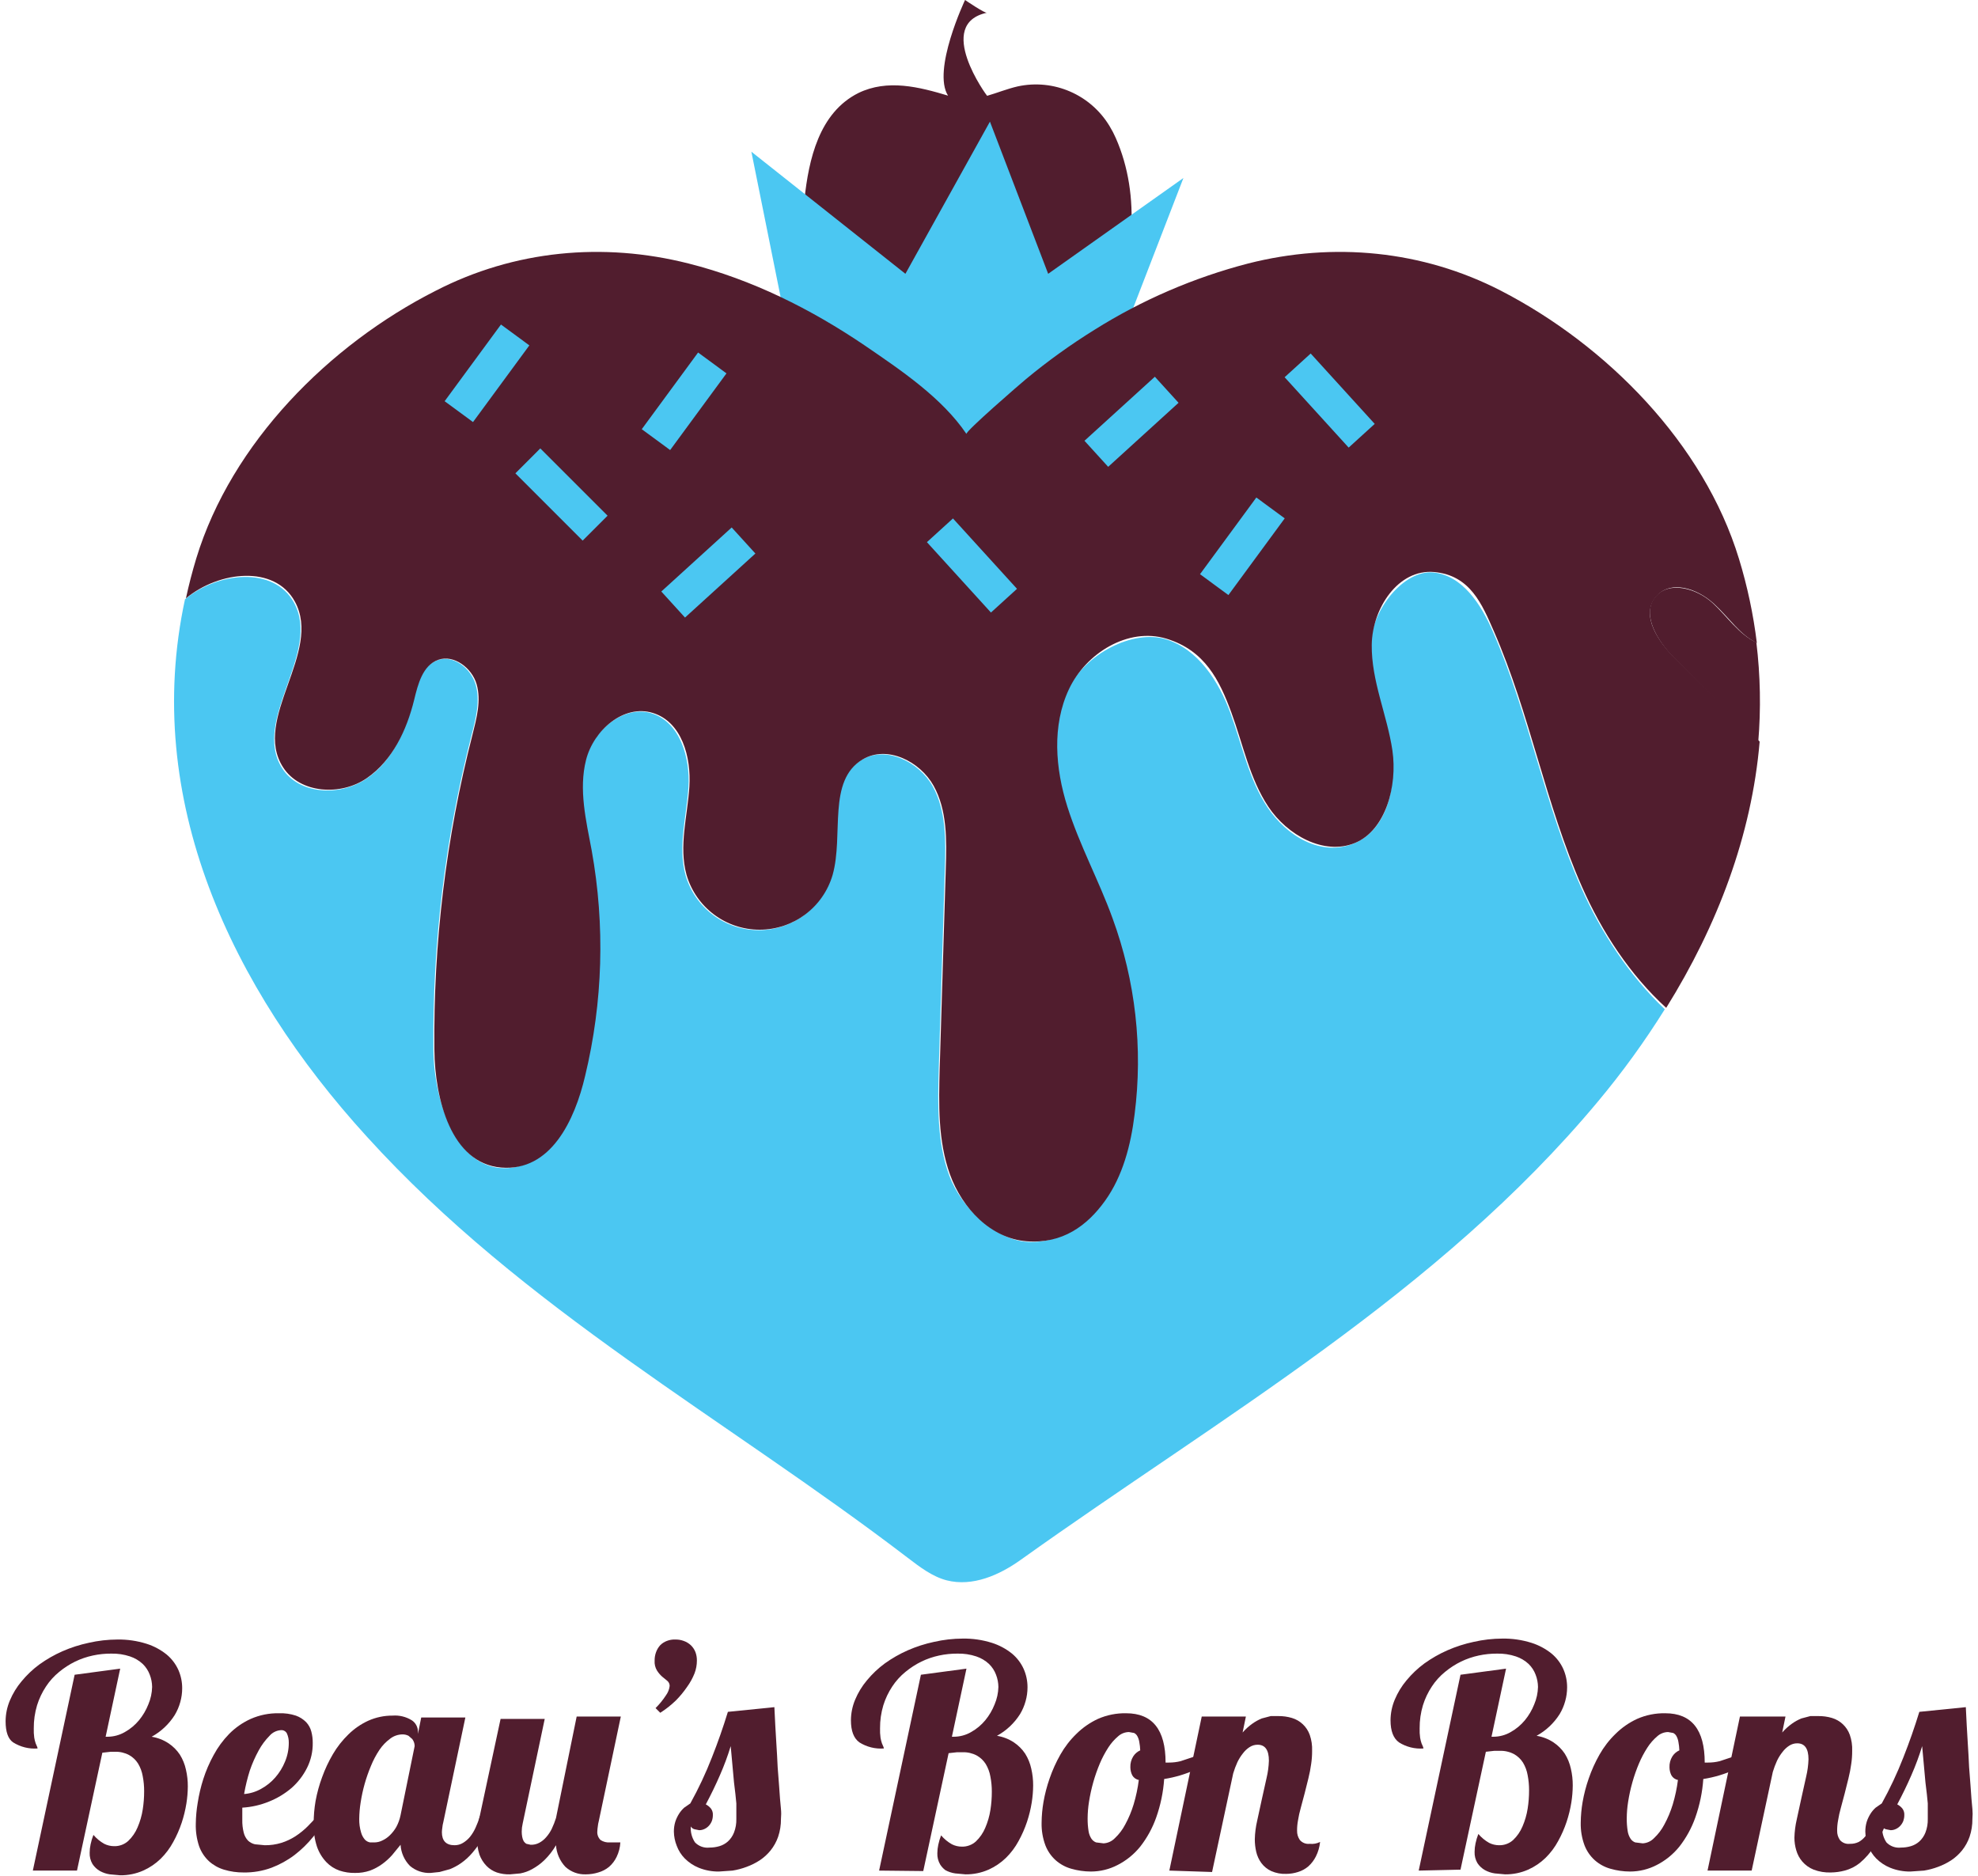
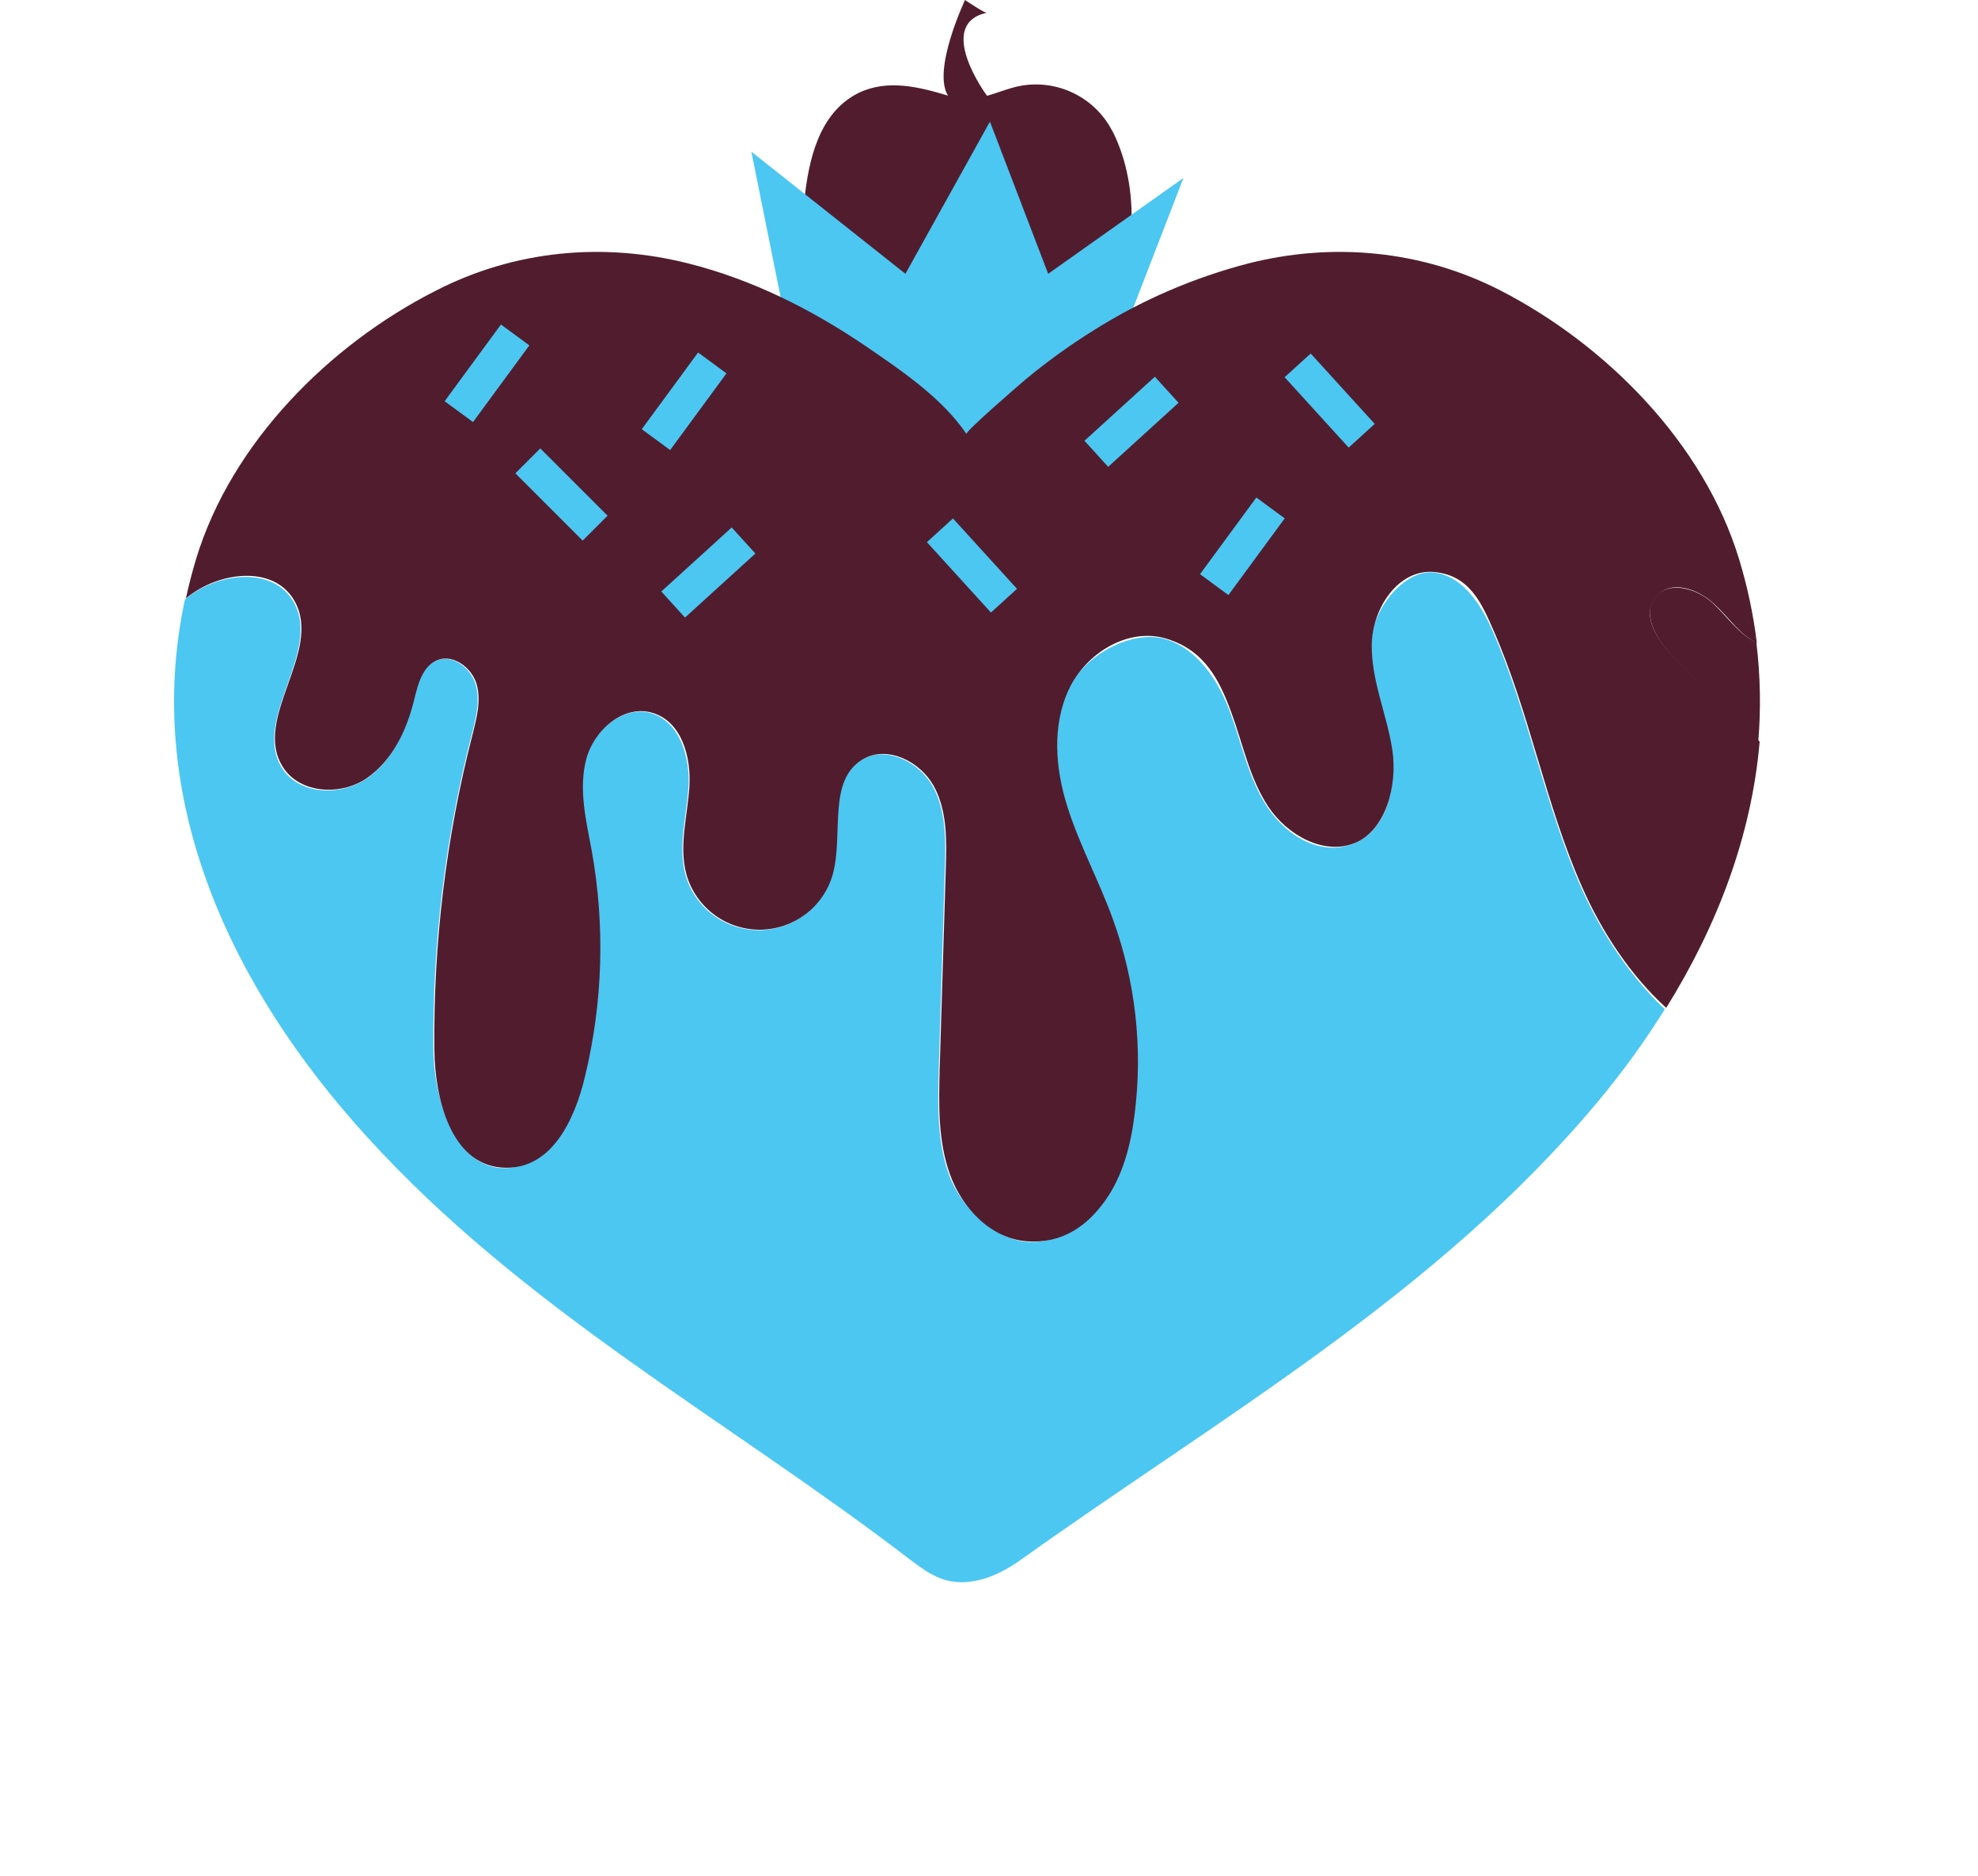
<svg xmlns="http://www.w3.org/2000/svg" id="Layer_1" data-name="Layer 1" width="5.8in" height="5.5in" viewBox="0 0 418.8 399.4">
-   <path d="M5.8,398.3l8.9-41.7,9.7-1.3-3.1,14.5h.4a7.4,7.4,0,0,0,3.7-1,10.7,10.7,0,0,0,3-2.5,12.6,12.6,0,0,0,2-3.4,10.1,10.1,0,0,0,.8-3.7,7.4,7.4,0,0,0-.5-2.6,6.2,6.2,0,0,0-1.5-2.3,7.4,7.4,0,0,0-2.7-1.6,11.8,11.8,0,0,0-4-.6,18.1,18.1,0,0,0-3.9.4,16.8,16.8,0,0,0-3.8,1.3,17.3,17.3,0,0,0-3.4,2.2,13.7,13.7,0,0,0-2.8,3.1,15.6,15.6,0,0,0-1.9,4,16.6,16.6,0,0,0-.7,4.9,11.6,11.6,0,0,0,.1,2,7.4,7.4,0,0,0,.3,1.2l.3.7a.9.9,0,0,1,.1.4,8.6,8.6,0,0,1-5.2-1.3Q0,369.9,0,366.5a11.5,11.5,0,0,1,.9-4.4A15.9,15.9,0,0,1,3.4,358a21.2,21.2,0,0,1,3.8-3.6,27.2,27.2,0,0,1,4.9-2.8,29,29,0,0,1,5.6-1.8,28,28,0,0,1,6.1-.7,19.7,19.7,0,0,1,6.2.9,13.2,13.2,0,0,1,4.3,2.3,9.2,9.2,0,0,1,2.5,3.3,9.6,9.6,0,0,1,.8,3.9,10.8,10.8,0,0,1-.4,2.9,11,11,0,0,1-1.2,2.8,13.5,13.5,0,0,1-4.9,4.6,9.2,9.2,0,0,1,3.6,1.4,8.7,8.7,0,0,1,2.4,2.4,10,10,0,0,1,1.3,3.2,15.3,15.3,0,0,1,.4,3.6,24.3,24.3,0,0,1-.3,3.6,26.3,26.3,0,0,1-1,4.1,24.3,24.3,0,0,1-1.8,4.1,14.9,14.9,0,0,1-2.7,3.6,12.8,12.8,0,0,1-3.7,2.5,11.8,11.8,0,0,1-4.9,1l-2.2-.2a6.2,6.2,0,0,1-2.1-.7,4.6,4.6,0,0,1-1.6-1.5,4.4,4.4,0,0,1-.6-2.4,8.7,8.7,0,0,1,.2-1.8,12.2,12.2,0,0,1,.6-2,8.5,8.5,0,0,0,2.3,1.9,4.7,4.7,0,0,0,2.1.5,4.3,4.3,0,0,0,3-1.1,8.5,8.5,0,0,0,2-2.9,15.6,15.6,0,0,0,1.1-3.8,24.8,24.8,0,0,0,.3-3.9,16.4,16.4,0,0,0-.3-3.2,7.8,7.8,0,0,0-1-2.7,5.3,5.3,0,0,0-1.9-1.8,6,6,0,0,0-3-.7H22.4l-1.8.2-5.4,25.1Z" fill="#511d2e" />
-   <path d="M68.7,386.6a37.5,37.5,0,0,1-3.2,4.5,23.7,23.7,0,0,1-4,3.9,19.8,19.8,0,0,1-4.9,2.7,16.4,16.4,0,0,1-5.9,1,14.1,14.1,0,0,1-4.2-.6,8.4,8.4,0,0,1-3.2-1.8,8.1,8.1,0,0,1-2.1-3.2,13.9,13.9,0,0,1-.7-4.8,28.7,28.7,0,0,1,.4-4.4,33.4,33.4,0,0,1,1.2-5.1,28.7,28.7,0,0,1,2.2-5.1,20,20,0,0,1,3.3-4.5,15.4,15.4,0,0,1,4.6-3.2,14.2,14.2,0,0,1,6-1.2,10.3,10.3,0,0,1,3.6.5,5.8,5.8,0,0,1,2.2,1.4,4.6,4.6,0,0,1,1.1,2,9.1,9.1,0,0,1,.3,2.4,11.5,11.5,0,0,1-1.2,5.3,14.1,14.1,0,0,1-3.3,4.3,17.3,17.3,0,0,1-4.8,2.9,17.8,17.8,0,0,1-5.7,1.3v1.4q0,.7,0,1.2a10.2,10.2,0,0,0,.3,2.7,3.9,3.9,0,0,0,.9,1.7,3.2,3.2,0,0,0,1.5.8l2.1.2a11.5,11.5,0,0,0,3.5-.5,12.4,12.4,0,0,0,3-1.4,16.7,16.7,0,0,0,2.6-2.1l2.5-2.6Zm-17.9-4.6a8.8,8.8,0,0,0,3.6-1.1,10.9,10.9,0,0,0,3-2.4,12,12,0,0,0,2.1-3.4,10.3,10.3,0,0,0,.8-4,4.6,4.6,0,0,0-.4-2,1.3,1.3,0,0,0-1.3-.7,3.5,3.5,0,0,0-2.4,1.2,13.8,13.8,0,0,0-2.3,3.1,26.8,26.8,0,0,0-1.9,4.3A38.5,38.5,0,0,0,50.8,381.9Z" fill="#511d2e" />
-   <path d="M103.7,386.6a29.6,29.6,0,0,1-2,4.6,19.6,19.6,0,0,1-2.3,3.3,12.7,12.7,0,0,1-2.4,2.2,11.8,11.8,0,0,1-2.4,1.3l-2.2.6-1.9.2a6.3,6.3,0,0,1-4.4-1.5,7,7,0,0,1-2-4.5l-1.8,2.2a13.1,13.1,0,0,1-2.1,1.9,10.9,10.9,0,0,1-2.6,1.4,9.4,9.4,0,0,1-3.2.5,9.9,9.9,0,0,1-3.3-.5,7.1,7.1,0,0,1-2.8-1.8,9.1,9.1,0,0,1-2-3.3,14.5,14.5,0,0,1-.7-4.9,28,28,0,0,1,.4-4.8,30.4,30.4,0,0,1,1.4-5.1,29.1,29.1,0,0,1,2.3-4.9,19.7,19.7,0,0,1,3.3-4.2,14.9,14.9,0,0,1,4.2-2.9,12.5,12.5,0,0,1,5.2-1.1,6.8,6.8,0,0,1,4.1,1,2.9,2.9,0,0,1,1.3,2.4v.5l.7-3.5h9.4l-4.7,22.3a6.6,6.6,0,0,0-.2,1.1,8.6,8.6,0,0,0-.1,1q0,2.8,2.7,2.8a3.4,3.4,0,0,0,1.8-.5,5.8,5.8,0,0,0,1.5-1.3,9,9,0,0,0,1.2-2,17.2,17.2,0,0,0,.9-2.4ZM87.1,371.8a2.6,2.6,0,0,0-.1-.7,2.6,2.6,0,0,0-.4-.8l-.8-.7a2.8,2.8,0,0,0-1.3-.3,4.4,4.4,0,0,0-2.6.9,9.7,9.7,0,0,0-2.3,2.4,19,19,0,0,0-1.8,3.4,32.8,32.8,0,0,0-2.2,7.8,23.8,23.8,0,0,0-.3,3.5,9.4,9.4,0,0,0,.4,2.9,3.9,3.9,0,0,0,.8,1.5,2,2,0,0,0,1.1.6h1a3.8,3.8,0,0,0,1.6-.4,5.6,5.6,0,0,0,1.6-1.1,8,8,0,0,0,1.4-1.8,9,9,0,0,0,.9-2.5Z" fill="#511d2e" />
-   <path d="M121.6,365.5H131l-4.7,22.3a6.6,6.6,0,0,0-.2,1.1,8.6,8.6,0,0,0-.1,1,2.3,2.3,0,0,0,.7,1.9,3.2,3.2,0,0,0,2,.5h2.2a8,8,0,0,1-.8,3.1,6.6,6.6,0,0,1-1.6,2.1,6.3,6.3,0,0,1-2.3,1.2,8.9,8.9,0,0,1-2.6.4,6.1,6.1,0,0,1-4.4-1.6,7.4,7.4,0,0,1-2-4.6,15.1,15.1,0,0,1-2.5,3.2,12.1,12.1,0,0,1-2.6,1.9,8.3,8.3,0,0,1-2.5.9l-2.2.2a8.3,8.3,0,0,1-2.8-.4,5.7,5.7,0,0,1-2.2-1.4,6.8,6.8,0,0,1-1.5-2.4,10.3,10.3,0,0,1-.5-3.6,16.8,16.8,0,0,1,.1-2q.1-1.1.4-2.3l4.5-21h9.4l-4.7,22.3a7.4,7.4,0,0,0-.2,1.7,5.9,5.9,0,0,0,.1,1.1,3,3,0,0,0,.3.9,1.8,1.8,0,0,0,.6.6l.9.2a3.6,3.6,0,0,0,1.8-.4,5.1,5.1,0,0,0,1.5-1.2,8,8,0,0,0,1.2-1.8,18.5,18.5,0,0,0,.9-2.3Z" fill="#511d2e" />
-   <path d="M138.2,353.6a5,5,0,0,1,.3-1.8,4.5,4.5,0,0,1,.9-1.5,4,4,0,0,1,1.4-.9,4.5,4.5,0,0,1,1.8-.3,4.9,4.9,0,0,1,1.8.3,4.4,4.4,0,0,1,1.5.9,4.1,4.1,0,0,1,1,1.5,5,5,0,0,1,.3,1.8,7.6,7.6,0,0,1-.5,2.7,13.1,13.1,0,0,1-1.6,2.9,20.3,20.3,0,0,1-2.4,2.9,21,21,0,0,1-3.3,2.6l-1-1a16.5,16.5,0,0,0,2.2-2.7,4.2,4.2,0,0,0,.8-2,1.4,1.4,0,0,0-.5-1.1l-1.1-.9a6.1,6.1,0,0,1-1.1-1.3A3.6,3.6,0,0,1,138.2,353.6Z" fill="#511d2e" />
-   <path d="M163.7,363.5q.2,4.3.4,7.4t.3,5.4l.3,3.9.2,2.8q.1,1.2.2,2.2t0,2.1a11.5,11.5,0,0,1-.6,3.8,9.8,9.8,0,0,1-1.6,2.9,10.3,10.3,0,0,1-2.3,2.1,13.7,13.7,0,0,1-2.8,1.4,15.4,15.4,0,0,1-3,.8l-2.9.2a11.1,11.1,0,0,1-4.3-.8,9,9,0,0,1-3-2,7.6,7.6,0,0,1-1.7-2.7,8.5,8.5,0,0,1-.6-3,7.1,7.1,0,0,1,.3-2.1,7.5,7.5,0,0,1,.8-1.7,6.2,6.2,0,0,1,1.1-1.3l1.3-.9a79.8,79.8,0,0,0,4.6-9.8q1.9-4.8,3.4-9.7Zm-17.8,25.4a5.4,5.4,0,0,0,.9,3.4,3.7,3.7,0,0,0,3.1,1.1,7.4,7.4,0,0,0,2.1-.3,4.7,4.7,0,0,0,1.8-1,5.1,5.1,0,0,0,1.3-1.9,7.5,7.5,0,0,0,.5-2.9q0-.8,0-1.6v-1.7q-.1-.9-.2-2l-.3-2.5-.3-3.3-.4-4.4a55.5,55.5,0,0,1-2.3,6.2q-1.3,3-3,6.2a3.5,3.5,0,0,1,1.1.9,2.1,2.1,0,0,1,.4,1.4,3.7,3.7,0,0,1-.2,1.2,3.2,3.2,0,0,1-.6,1,2.9,2.9,0,0,1-.9.7,2.6,2.6,0,0,1-1.2.3l-1-.2A1.3,1.3,0,0,1,145.9,388.9Z" fill="#511d2e" />
-   <path d="M186,398.3l8.9-41.7,9.7-1.3-3.1,14.5h.4a7.4,7.4,0,0,0,3.7-1,10.7,10.7,0,0,0,3-2.5,12.6,12.6,0,0,0,2-3.4,10.1,10.1,0,0,0,.8-3.7,7.4,7.4,0,0,0-.5-2.6,6.2,6.2,0,0,0-1.5-2.3,7.4,7.4,0,0,0-2.7-1.6,11.8,11.8,0,0,0-4-.6,18.1,18.1,0,0,0-3.9.4,16.8,16.8,0,0,0-3.8,1.3,17.3,17.3,0,0,0-3.4,2.2,13.7,13.7,0,0,0-2.8,3.1,15.6,15.6,0,0,0-1.9,4,16.6,16.6,0,0,0-.7,4.9,11.6,11.6,0,0,0,.1,2,7.4,7.4,0,0,0,.3,1.2l.3.7a.9.9,0,0,1,.1.4,8.6,8.6,0,0,1-5.2-1.3q-1.8-1.3-1.8-4.7a11.5,11.5,0,0,1,.9-4.4,15.9,15.9,0,0,1,2.5-4.1,21.2,21.2,0,0,1,3.8-3.6,27.2,27.2,0,0,1,4.9-2.8,29,29,0,0,1,5.6-1.8,28,28,0,0,1,6.1-.7,19.7,19.7,0,0,1,6.2.9,13.2,13.2,0,0,1,4.3,2.3,9.2,9.2,0,0,1,2.5,3.3,9.6,9.6,0,0,1,.8,3.9,10.8,10.8,0,0,1-.4,2.9,11,11,0,0,1-1.2,2.8,13.5,13.5,0,0,1-4.9,4.6,9.2,9.2,0,0,1,3.6,1.4,8.7,8.7,0,0,1,2.4,2.4,10,10,0,0,1,1.3,3.2,15.3,15.3,0,0,1,.4,3.6,24.3,24.3,0,0,1-.3,3.6,26.3,26.3,0,0,1-1,4.1,24.3,24.3,0,0,1-1.8,4.1,14.9,14.9,0,0,1-2.7,3.6,12.8,12.8,0,0,1-3.7,2.5,11.8,11.8,0,0,1-4.9,1l-2.2-.2a6.2,6.2,0,0,1-2.1-.7A4.6,4.6,0,0,1,199,397a4.4,4.4,0,0,1-.6-2.4,8.7,8.7,0,0,1,.2-1.8,12.2,12.2,0,0,1,.6-2,8.5,8.5,0,0,0,2.3,1.9,4.7,4.7,0,0,0,2.1.5,4.3,4.3,0,0,0,3-1.1,8.5,8.5,0,0,0,2-2.9,15.6,15.6,0,0,0,1.1-3.8,24.8,24.8,0,0,0,.3-3.9,16.4,16.4,0,0,0-.3-3.2,7.8,7.8,0,0,0-1-2.7,5.3,5.3,0,0,0-1.9-1.8,6,6,0,0,0-3-.7h-1.2l-1.8.2-5.4,25.1Z" fill="#511d2e" />
-   <path d="M258.4,373.4a16.1,16.1,0,0,1-5,3.4,26,26,0,0,1-6.7,2A30.9,30.9,0,0,1,245,387a21.9,21.9,0,0,1-3.4,6.2,14.9,14.9,0,0,1-4.8,3.9,12.3,12.3,0,0,1-5.7,1.4,15.1,15.1,0,0,1-4.2-.6,8.5,8.5,0,0,1-3.3-1.8,8.3,8.3,0,0,1-2.2-3.2,13,13,0,0,1-.8-4.8,27.4,27.4,0,0,1,.4-4.4,31.5,31.5,0,0,1,1.3-5,30.2,30.2,0,0,1,2.3-5.1,19.5,19.5,0,0,1,3.4-4.4,16.2,16.2,0,0,1,4.6-3.2,14.2,14.2,0,0,1,6-1.2q8.4,0,8.4,10.5h.7a10.1,10.1,0,0,0,2.5-.3l2.7-.9,2.6-1.3,2.3-1.5ZM241.3,379a2,2,0,0,1-1.4-1,3.9,3.9,0,0,1-.4-1.7,4.1,4.1,0,0,1,.6-2.3,3.4,3.4,0,0,1,1.5-1.3,11.7,11.7,0,0,0-.2-1.8,3.8,3.8,0,0,0-.4-1.2,1.6,1.6,0,0,0-.7-.7l-1.1-.2a3.5,3.5,0,0,0-2.3.9,10.8,10.8,0,0,0-2.1,2.4,22.2,22.2,0,0,0-1.8,3.4,34.1,34.1,0,0,0-1.4,4,36,36,0,0,0-.9,4.1,23.2,23.2,0,0,0-.3,3.6,16.2,16.2,0,0,0,.2,2.7,4.1,4.1,0,0,0,.6,1.6,2.1,2.1,0,0,0,1,.8l1.6.2a3.6,3.6,0,0,0,2.4-1.1,10.9,10.9,0,0,0,2.2-2.9,22.7,22.7,0,0,0,1.8-4.3A32.1,32.1,0,0,0,241.3,379Z" fill="#511d2e" />
-   <path d="M247.8,398.3l6.9-32.8h9.4l-.7,3.4a12.1,12.1,0,0,1,2.1-1.9,9.8,9.8,0,0,1,2-1.1l1.9-.5h1.6a9.8,9.8,0,0,1,2.9.4,5.8,5.8,0,0,1,3.8,3.6,9.3,9.3,0,0,1,.5,3.4,18.3,18.3,0,0,1-.2,2.8q-.2,1.5-.6,3.1l-.8,3.2-.8,3q-.4,1.4-.6,2.7a11.4,11.4,0,0,0-.2,2.2,3.3,3.3,0,0,0,.6,2,2.4,2.4,0,0,0,2.1.8,3.9,3.9,0,0,0,2.2-.4,8.8,8.8,0,0,1-.9,3.1,7.2,7.2,0,0,1-1.6,2.1,6.1,6.1,0,0,1-2.2,1.2,8.3,8.3,0,0,1-2.5.4,7.2,7.2,0,0,1-3.2-.6,5.5,5.5,0,0,1-2.1-1.7,6.5,6.5,0,0,1-1.1-2.4,11.6,11.6,0,0,1-.3-2.7,19.4,19.4,0,0,1,.5-3.9l1-4.6,1-4.5a18.4,18.4,0,0,0,.5-3.7q0-3.4-2.4-3.4a3.1,3.1,0,0,0-1.7.5,5.5,5.5,0,0,0-1.4,1.3,9.7,9.7,0,0,0-1.2,1.9,18.5,18.5,0,0,0-.9,2.4l-4.5,21Z" fill="#511d2e" />
-   <path d="M300.9,398.3l8.9-41.7,9.7-1.3-3.1,14.5h.4a7.4,7.4,0,0,0,3.7-1,10.7,10.7,0,0,0,3-2.5,12.6,12.6,0,0,0,2-3.4,10.1,10.1,0,0,0,.8-3.7,7.4,7.4,0,0,0-.5-2.6,6.2,6.2,0,0,0-1.5-2.3,7.4,7.4,0,0,0-2.7-1.6,11.8,11.8,0,0,0-4-.6,18.1,18.1,0,0,0-3.9.4,16.9,16.9,0,0,0-3.8,1.3,17.3,17.3,0,0,0-3.4,2.2,13.7,13.7,0,0,0-2.8,3.1,15.6,15.6,0,0,0-1.9,4,16.6,16.6,0,0,0-.7,4.9,11.6,11.6,0,0,0,.1,2,7.4,7.4,0,0,0,.3,1.2l.3.7a.9.9,0,0,1,.1.4,8.6,8.6,0,0,1-5.2-1.3q-1.8-1.3-1.8-4.7a11.5,11.5,0,0,1,.9-4.4,15.9,15.9,0,0,1,2.5-4.1,21.2,21.2,0,0,1,3.8-3.6,27.2,27.2,0,0,1,4.9-2.8,29,29,0,0,1,5.6-1.8,28,28,0,0,1,6.1-.7,19.7,19.7,0,0,1,6.2.9,13.2,13.2,0,0,1,4.3,2.3,9.2,9.2,0,0,1,2.5,3.3,9.6,9.6,0,0,1,.8,3.9,10.8,10.8,0,0,1-.4,2.9,11,11,0,0,1-1.2,2.8,13.5,13.5,0,0,1-4.9,4.6,9.2,9.2,0,0,1,3.6,1.4,8.7,8.7,0,0,1,2.4,2.4,10,10,0,0,1,1.3,3.2,15.3,15.3,0,0,1,.4,3.6,24.3,24.3,0,0,1-.3,3.6,26.4,26.4,0,0,1-1,4.1,24.2,24.2,0,0,1-1.8,4.1,14.9,14.9,0,0,1-2.7,3.6,12.8,12.8,0,0,1-3.7,2.5,11.8,11.8,0,0,1-4.9,1l-2.2-.2a6.2,6.2,0,0,1-2.1-.7,4.6,4.6,0,0,1-1.6-1.5,4.4,4.4,0,0,1-.6-2.4,8.7,8.7,0,0,1,.2-1.8,12.3,12.3,0,0,1,.6-2,8.5,8.5,0,0,0,2.3,1.9,4.7,4.7,0,0,0,2.1.5,4.3,4.3,0,0,0,3-1.1,8.5,8.5,0,0,0,2-2.9,15.6,15.6,0,0,0,1.1-3.8,24.7,24.7,0,0,0,.3-3.9,16.5,16.5,0,0,0-.3-3.2,7.8,7.8,0,0,0-1-2.7,5.3,5.3,0,0,0-1.9-1.8,6,6,0,0,0-3-.7h-1.2l-1.8.2-5.4,25.1Z" fill="#511d2e" />
-   <path d="M373.2,373.4a16.1,16.1,0,0,1-5,3.4,26,26,0,0,1-6.7,2,30.9,30.9,0,0,1-1.7,8.2,21.9,21.9,0,0,1-3.4,6.2,14.9,14.9,0,0,1-4.8,3.9,12.3,12.3,0,0,1-5.7,1.4,15.1,15.1,0,0,1-4.2-.6,8.5,8.5,0,0,1-3.3-1.8,8.3,8.3,0,0,1-2.2-3.2,13,13,0,0,1-.8-4.8,27.4,27.4,0,0,1,.4-4.4,31.5,31.5,0,0,1,1.3-5,30.1,30.1,0,0,1,2.3-5.1,19.5,19.5,0,0,1,3.4-4.4,16.2,16.2,0,0,1,4.6-3.2,14.2,14.2,0,0,1,6-1.2q8.4,0,8.4,10.5h.7a10.1,10.1,0,0,0,2.5-.3l2.7-.9,2.6-1.3,2.3-1.5ZM356.1,379a2,2,0,0,1-1.4-1,3.9,3.9,0,0,1-.4-1.7,4.1,4.1,0,0,1,.6-2.3,3.4,3.4,0,0,1,1.5-1.3,11.6,11.6,0,0,0-.2-1.8,3.8,3.8,0,0,0-.4-1.2,1.6,1.6,0,0,0-.7-.7l-1.1-.2a3.5,3.5,0,0,0-2.3.9,10.8,10.8,0,0,0-2.1,2.4,22.1,22.1,0,0,0-1.8,3.4,34,34,0,0,0-1.4,4,35.8,35.8,0,0,0-.9,4.1,23.2,23.2,0,0,0-.3,3.6,16.2,16.2,0,0,0,.2,2.7,4.1,4.1,0,0,0,.6,1.6,2,2,0,0,0,1,.8l1.6.2a3.6,3.6,0,0,0,2.4-1.1,10.9,10.9,0,0,0,2.2-2.9,22.8,22.8,0,0,0,1.8-4.3A32.1,32.1,0,0,0,356.1,379Z" fill="#511d2e" />
-   <path d="M401,386.6a28.6,28.6,0,0,1-3,6.4,15.3,15.3,0,0,1-3.2,3.7,8.6,8.6,0,0,1-3.2,1.6,12,12,0,0,1-2.9.4,9.4,9.4,0,0,1-3.7-.6,6.3,6.3,0,0,1-2.4-1.7,6.4,6.4,0,0,1-1.3-2.4,9.4,9.4,0,0,1-.4-2.7,19.4,19.4,0,0,1,.5-3.9l1-4.6,1-4.5a18.4,18.4,0,0,0,.5-3.7q0-3.4-2.4-3.4a3.1,3.1,0,0,0-1.7.5,5.5,5.5,0,0,0-1.4,1.3,9.7,9.7,0,0,0-1.2,1.9,18.5,18.5,0,0,0-.9,2.4l-4.5,21h-9.4l6.9-32.8H379l-.7,3.4a12.1,12.1,0,0,1,2.1-1.9,9.8,9.8,0,0,1,2-1.1l1.9-.5H386a9.8,9.8,0,0,1,2.9.4,5.8,5.8,0,0,1,3.8,3.6,9.3,9.3,0,0,1,.5,3.4,18.3,18.3,0,0,1-.2,2.8q-.2,1.5-.6,3.1l-.8,3.2-.8,3q-.4,1.4-.6,2.7a11.4,11.4,0,0,0-.2,2.2,3.3,3.3,0,0,0,.6,2,2.4,2.4,0,0,0,2.1.8,4,4,0,0,0,1.9-.4,4.7,4.7,0,0,0,1.4-1.2,9.2,9.2,0,0,0,1.2-1.8l1-2.4Z" fill="#511d2e" />
-   <path d="M417.4,363.5q.2,4.3.4,7.4t.3,5.4l.3,3.9.2,2.8q.1,1.2.2,2.2t0,2.1a11.5,11.5,0,0,1-.6,3.8,9.8,9.8,0,0,1-1.6,2.9,10.3,10.3,0,0,1-2.3,2.1,13.7,13.7,0,0,1-2.8,1.4,15.4,15.4,0,0,1-3,.8l-2.9.2a11.1,11.1,0,0,1-4.3-.8,9,9,0,0,1-3-2,7.6,7.6,0,0,1-1.7-2.7,8.5,8.5,0,0,1-.6-3,7.1,7.1,0,0,1,.3-2.1,7.5,7.5,0,0,1,.8-1.7,6.1,6.1,0,0,1,1.1-1.3l1.3-.9a79.7,79.7,0,0,0,4.6-9.8q1.9-4.8,3.4-9.7Zm-17.8,25.4a5.4,5.4,0,0,0,.9,3.4,3.7,3.7,0,0,0,3.1,1.1,7.4,7.4,0,0,0,2.1-.3,4.7,4.7,0,0,0,1.8-1,5.1,5.1,0,0,0,1.3-1.9,7.5,7.5,0,0,0,.5-2.9q0-.8,0-1.6v-1.7q-.1-.9-.2-2l-.3-2.5-.3-3.3-.4-4.4a55.6,55.6,0,0,1-2.3,6.2q-1.3,3-3,6.2a3.5,3.5,0,0,1,1.1.9,2.1,2.1,0,0,1,.4,1.4,3.7,3.7,0,0,1-.2,1.2,3.2,3.2,0,0,1-.6,1,2.9,2.9,0,0,1-.9.7,2.6,2.6,0,0,1-1.2.3l-1-.2A1.3,1.3,0,0,1,399.6,388.9Z" fill="#511d2e" />
  <path d="M236.4,29.4a20.6,20.6,0,0,0-1.3-2.5,18.3,18.3,0,0,0-19.6-8.5c-2.2.5-4.4,1.4-6.5,2,0,.1-11.3-15.3,0-17.7-.3.3-4.7-2.7-4.7-2.7s-7.1,15-3.6,20.4h.1c-6.3-1.9-13-3.6-19.2-.6C173.2,24,171,34,170.1,42.5a42.7,42.7,0,0,0,9.5,32c1,1.2,2.1,2.4,3.2,3.5l-.7,1.8A26.6,26.6,0,0,0,199,88.7l2,.2h7.5l2-.2a26.6,26.6,0,0,0,16.8-8.9l-.7-1.8c-.1-.3,3.4-3.7,3.8-4.2a43.8,43.8,0,0,0,3.6-5.3C240.5,57.2,241.8,41.6,236.4,29.4Z" fill="#511d2e" />
  <path d="M204.8,229.8v0Z" fill="#511d2e" />
  <polygon points="165.6 66.1 158.8 32.3 191.6 58.3 209.6 25.9 222 58.3 250.8 37.9 236.5 74.9 209.2 97 165.6 66.1" fill="#4bc7f2" />
  <path d="M363.6,128.5c-3.4-3.2-9.5-5-12.4-1.3s.6,9.4,4.1,12.9L373.2,158a103.8,103.8,0,0,0-.4-21.2C369.1,135.1,366.6,131.3,363.6,128.5Z" fill="#511d2e" />
  <path d="M335.5,189c-7.8-17.6-11.1-36.9-18.8-54.5-2.5-5.8-6.5-12-12.7-12.6s-13.2,7.9-13.3,15.5,3.3,14.9,4.4,22.5-.9,16.8-8,19.7-14.4-1.7-18.4-7.7-5.4-13.3-7.9-20.1-6.9-13.6-13.8-15.7-17.2,3.1-20.8,10.8-2.8,16.8-.3,25,6.6,15.7,9.6,23.7a88.7,88.7,0,0,1,4.7,41.8c-.8,6.5-2.5,13.1-6.3,18.4s-10.2,9.2-16.7,8.6-13.7-7.1-16.3-14.2-2.4-15-2.2-22.6l1.3-42.6c.2-6,.3-12.4-2.6-17.6s-10-8.7-15.1-5.6c-7.6,4.5-3.9,16.1-6.4,24.6a16.2,16.2,0,0,1-31.1,0c-1.7-6.1.2-12.5.6-18.8s-1.8-13.8-7.8-15.7-12.6,3.7-14.2,10,.1,12.9,1.2,19.3a116.7,116.7,0,0,1-1.4,48c-2.3,9.4-8.3,20.3-17.9,19.5s-14.1-14.5-14.2-25.1a258.7,258.7,0,0,1,8.1-67c.9-3.5,1.9-7.3.9-10.8s-4.8-6.5-8.2-5.2-4.2,5.2-5.1,8.5c-1.6,6.5-4.5,13.1-10.1,16.8s-14.2,3.3-17.8-2.3c-6.6-10.3,8.4-24.6,2.5-35.3-4.3-7.8-16.2-6.5-23.2-.7-9.2,42.6,9.9,82.8,38.7,114.4,33.4,36.8,76.2,59.9,115.2,89.7,2.5,1.9,5.2,4,8.3,4.8,5.5,1.4,11.2-1.1,15.8-4.4,42.7-30.5,88.8-56.7,122.9-97.6a175.8,175.8,0,0,0,14.2-19.6C345.7,207.7,339.7,198.5,335.5,189Z" fill="#4bc7f2" />
  <path d="M355.4,140.1c-3.5-3.5-7.2-9-4.1-12.9s8.9-1.9,12.4,1.3,5.5,6.6,9.2,8.4a104.5,104.5,0,0,0-3.8-17.9c-7.5-24.6-28.2-45.5-50.7-57.1-16.7-8.6-35.7-10.4-53.8-5.8a116.7,116.7,0,0,0-32.7,14.1,131.5,131.5,0,0,0-14.6,10.5c-1.1.9-13,11.2-12.7,11.7-5.2-7.7-14-13.6-21.6-18.8-11.5-7.8-24.1-14.1-37.6-17.5-18.2-4.6-37.1-2.8-53.8,5.8C68.9,73.4,48.1,94.3,40.6,118.9q-1.3,4.3-2.2,8.5c7-5.8,18.9-7.2,23.2.7,5.9,10.8-9.2,25-2.5,35.3,3.6,5.6,12.3,6.1,17.8,2.3S85.4,155.5,87,149c.8-3.3,1.8-7.3,5.1-8.5s7.2,1.7,8.2,5.2,0,7.2-.9,10.8a258.7,258.7,0,0,0-8.1,67c.1,10.6,3.6,24.2,14.2,25.1s15.7-10.1,17.9-19.5a116.7,116.7,0,0,0,1.4-48c-1.2-6.4-2.8-13-1.2-19.3s8-11.9,14.2-10,8.2,9.4,7.8,15.7-2.3,12.7-.6,18.8a16.2,16.2,0,0,0,31.1,0c2.4-8.5-1.2-20.1,6.4-24.6,5.2-3.1,12.2.4,15.1,5.6s2.8,11.6,2.6,17.6l-1.3,42.6c-.2,7.6-.4,15.4,2.2,22.6s8.7,13.6,16.3,14.2,12.9-3.3,16.7-8.6,5.5-11.9,6.3-18.4a88.7,88.7,0,0,0-4.7-41.8c-2.9-8-7-15.5-9.6-23.7s-3.3-17.3.3-25,12.6-13.3,20.8-10.8,11.3,8.9,13.8,15.7,3.9,14.1,7.9,20.1,11.8,10.4,18.4,7.7,9.1-12.2,8-19.7-4.5-14.8-4.4-22.5,5.6-16.2,13.3-15.5,10.2,6.9,12.7,12.6c7.7,17.6,11,36.9,18.8,54.5,4.2,9.5,10.2,18.7,17.9,25.7,10.9-17.5,18.2-36.7,19.9-56.7ZM204.8,229.8h0v0Z" fill="#511d2e" />
  <rect x="114.6" y="95.2" width="7.5" height="20.26" transform="translate(-39.8 114.5) rotate(-45)" fill="#4bc7f2" />
  <rect x="145.8" y="111.7" width="7.5" height="20.26" transform="translate(139.1 -70.7) rotate(47.7)" fill="#4bc7f2" />
  <rect x="235.9" y="79.7" width="7.5" height="20.26" transform="translate(144.9 -147.9) rotate(47.7)" fill="#4bc7f2" />
  <rect x="202.1" y="110.4" width="7.5" height="20.26" transform="translate(-27.6 169.8) rotate(-42.3)" fill="#4bc7f2" />
  <rect x="278.3" y="75.2" width="7.5" height="20.26" transform="translate(15.9 212) rotate(-42.3)" fill="#4bc7f2" />
  <rect x="259.8" y="106" width="7.5" height="20.26" transform="translate(119.7 -133.3) rotate(36.3)" fill="#4bc7f2" />
  <rect x="140.8" y="75.2" width="7.5" height="20.26" transform="translate(78.5 -68.9) rotate(36.3)" fill="#4bc7f2" />
  <rect x="98.9" y="69.3" width="7.5" height="20.26" transform="translate(66.8 -45.3) rotate(36.3)" fill="#4bc7f2" />
</svg>
